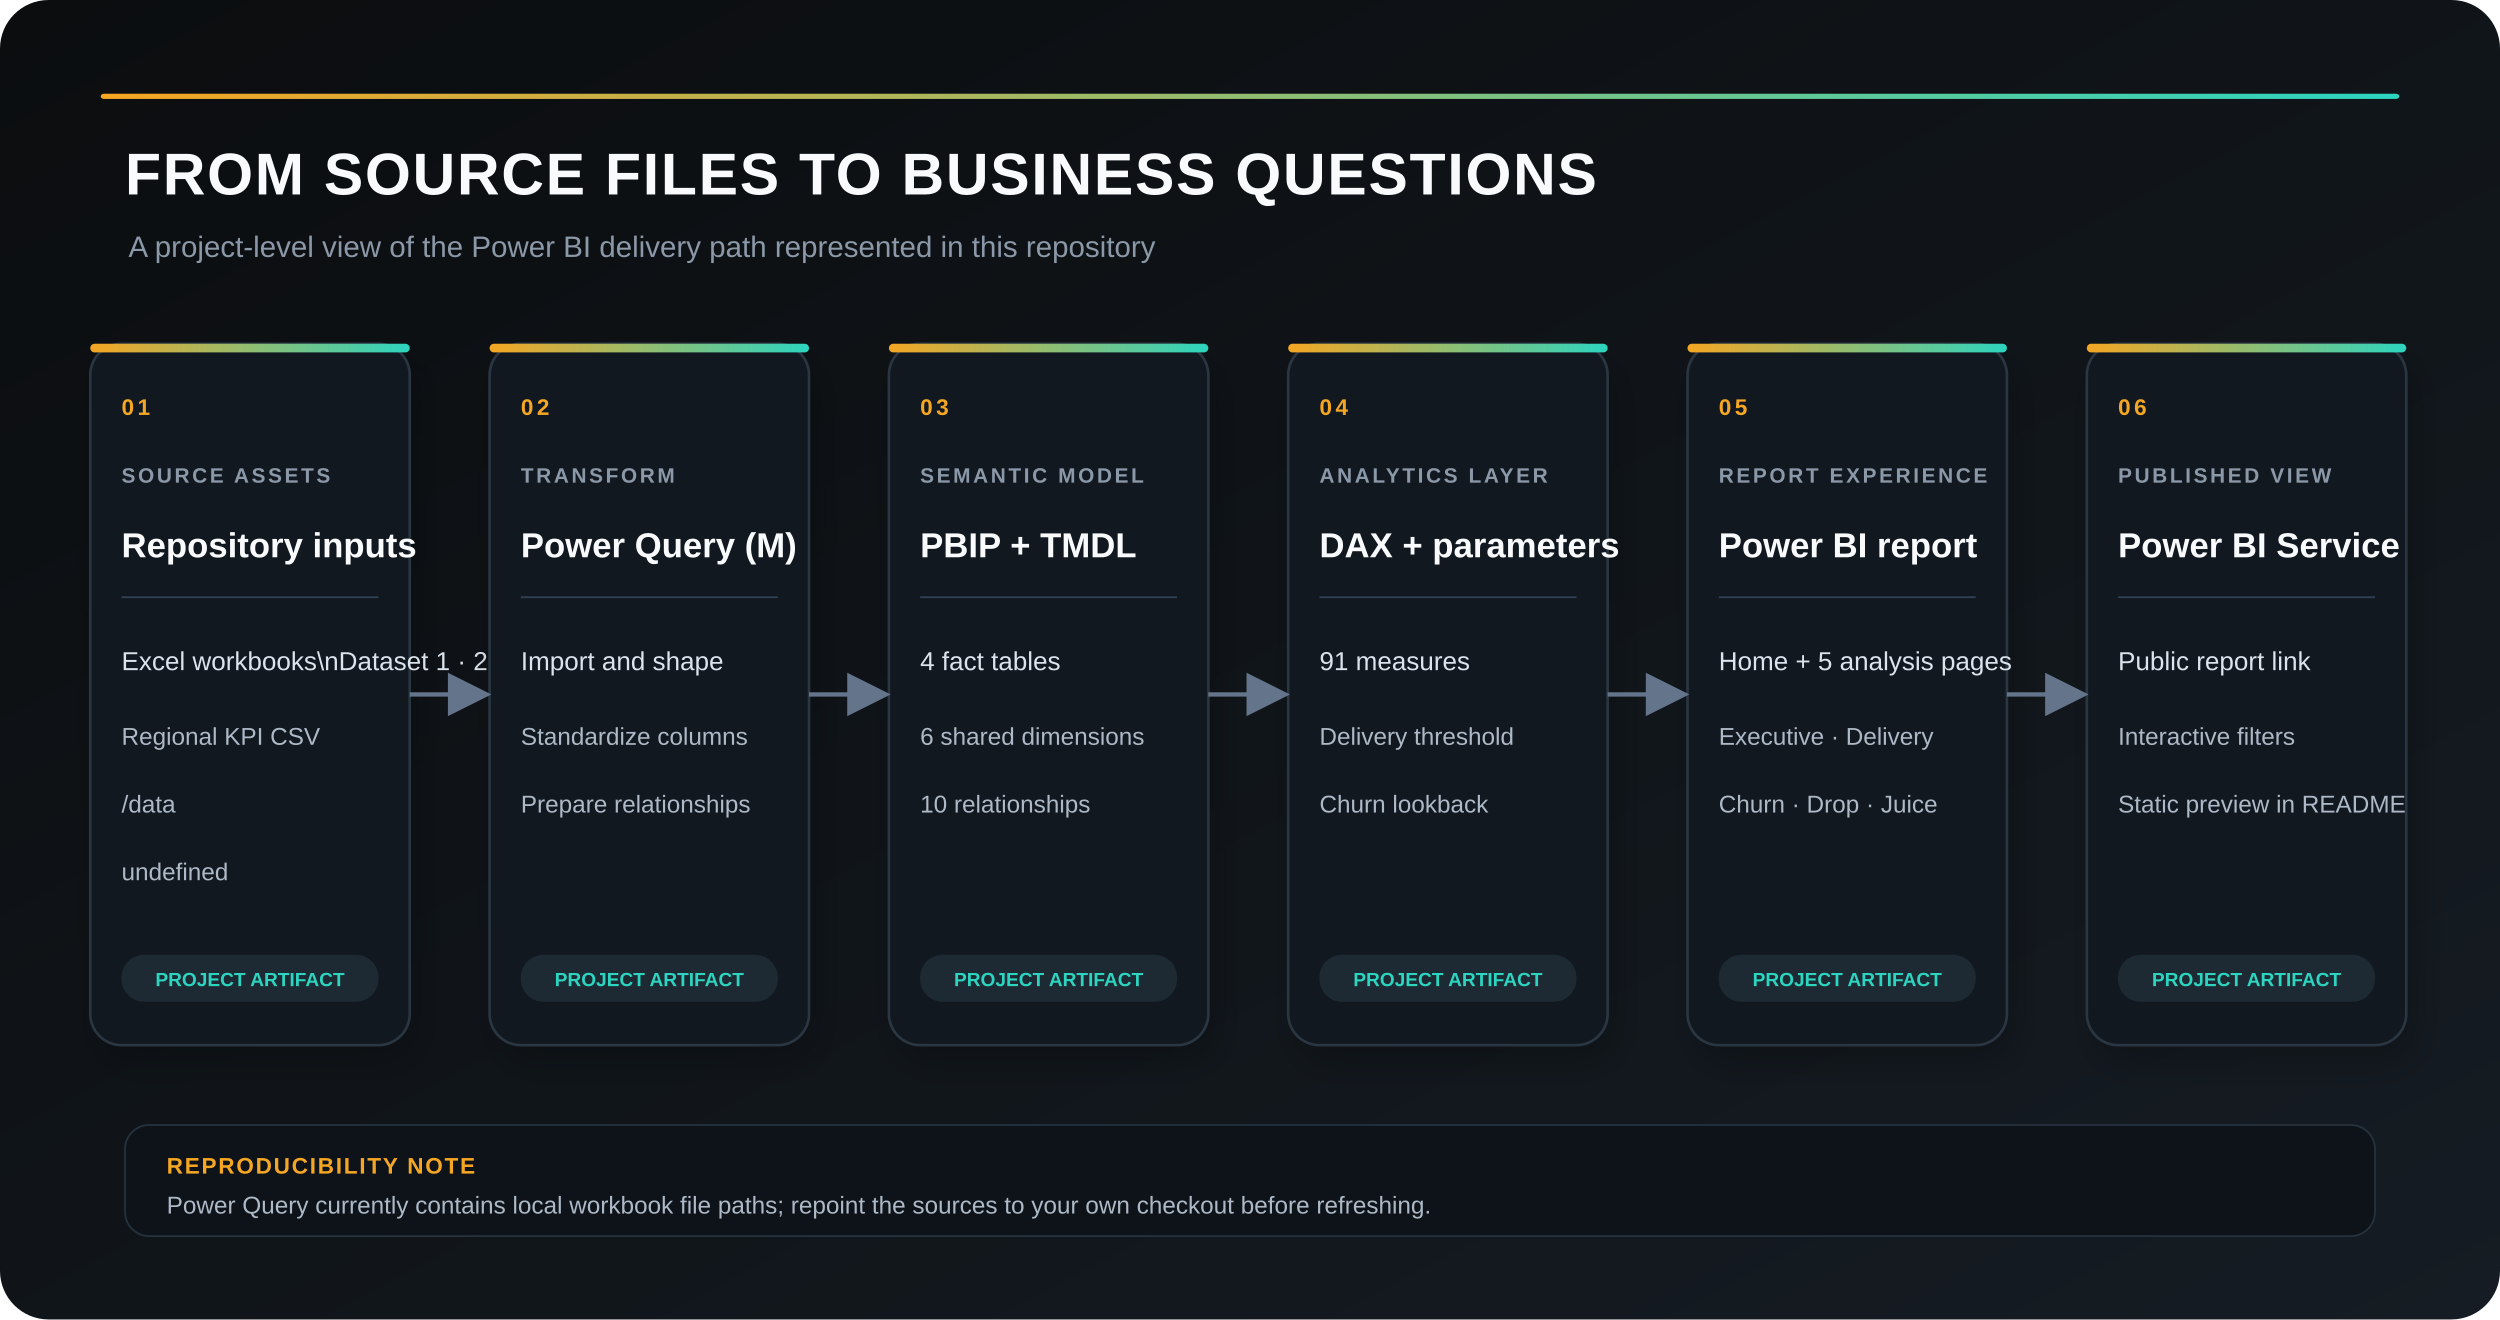
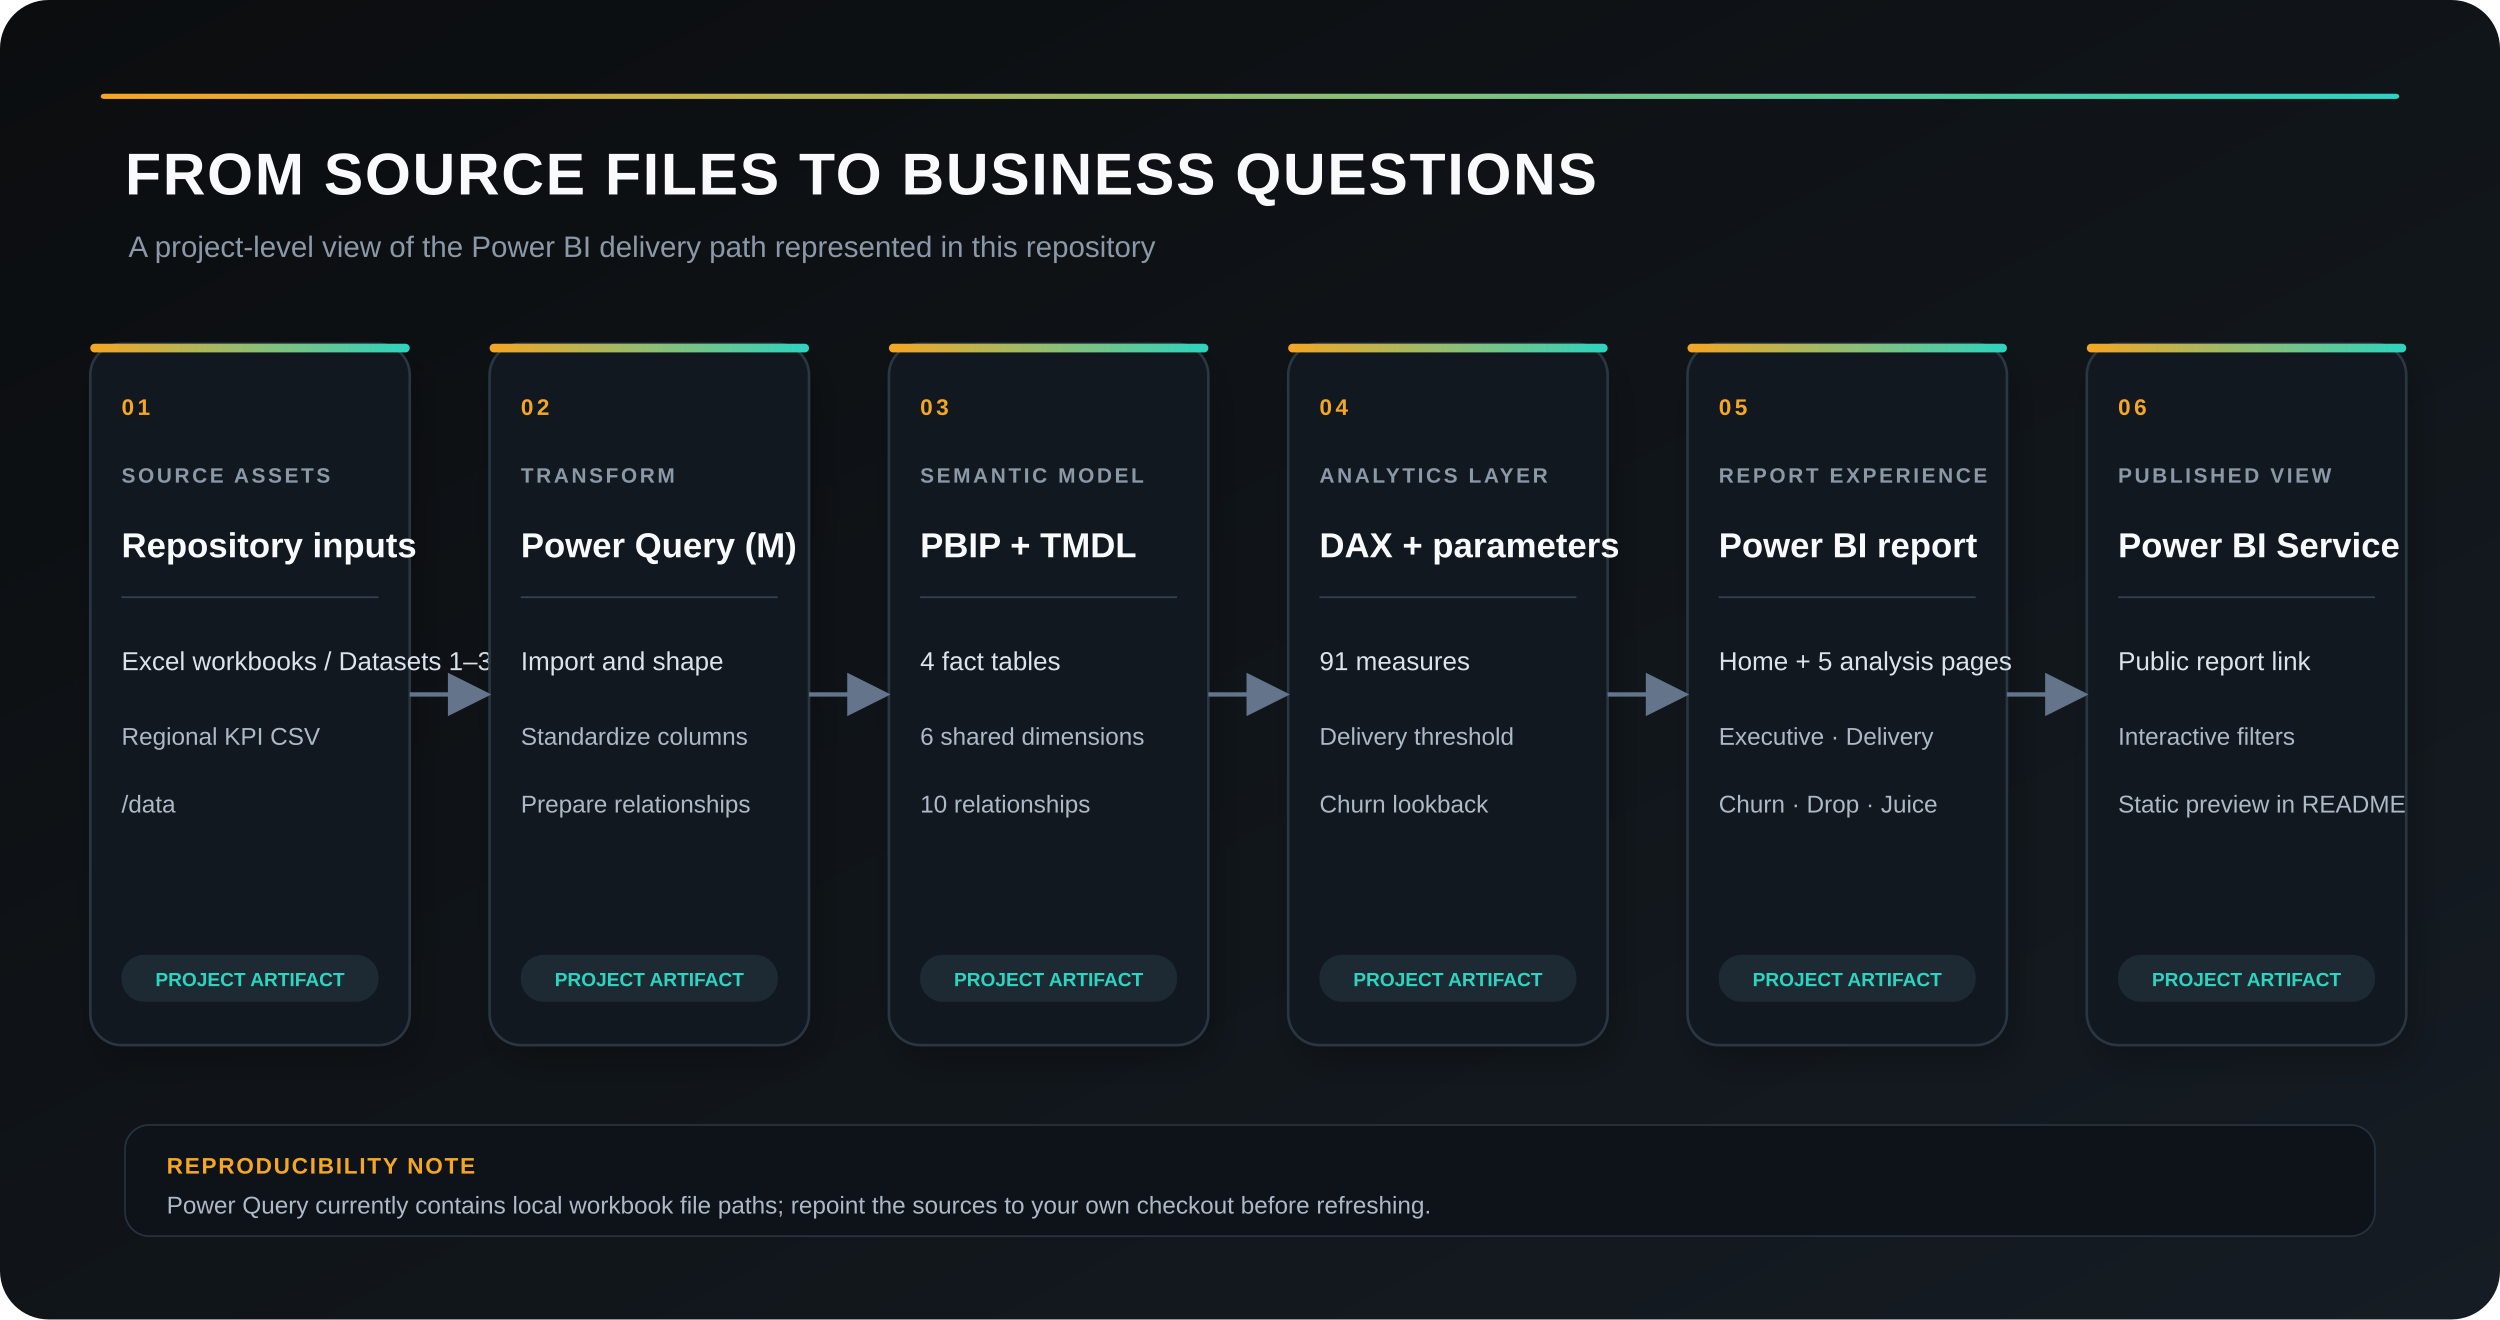
<svg xmlns="http://www.w3.org/2000/svg" width="1440" height="760" viewBox="0 0 1440 760" role="img" aria-labelledby="t d">
  <defs>
    <linearGradient id="bg" x2="1" y2="1">
      <stop stop-color="#0b0d0f" />
      <stop offset="1" stop-color="#151c23" />
    </linearGradient>
    <linearGradient id="accent" x2="1">
      <stop stop-color="#f5a623" />
      <stop offset="1" stop-color="#2dd4bf" />
    </linearGradient>
    <marker id="arrow" markerWidth="10" markerHeight="10" refX="8" refY="5" orient="auto">
      <path d="M0 0L10 5L0 10Z" fill="#64748b" />
    </marker>
    <filter id="shadow" x="-20%" y="-20%" width="140%" height="150%">
      <feGaussianBlur stdDeviation="10" />
    </filter>
  </defs>
  <rect width="1440" height="760" rx="28" fill="url(#bg)" />
  <rect x="58" y="54" width="1324" height="3" rx="2" fill="url(#accent)" />
  <text x="72" y="112" fill="#f8fafc" font-family="Arial,sans-serif" font-size="34" font-weight="700" letter-spacing="1">FROM SOURCE FILES TO BUSINESS QUESTIONS</text>
  <text x="74" y="148" fill="#8b98a8" font-family="Arial,sans-serif" font-size="17">A project-level view of the Power BI delivery path represented in this repository</text>
  <g>
    <rect x="57" y="208" width="184" height="404" rx="18" fill="#000000" opacity=".22" filter="url(#shadow)" />
    <rect x="52" y="198" width="184" height="404" rx="18" fill="#111820" stroke="#2a3642" stroke-width="1.5" />
    <rect x="52" y="198" width="184" height="5" rx="2.5" fill="url(#accent)" />
    <text x="70" y="239" fill="#f5a623" font-family="Arial,sans-serif" font-size="13" font-weight="700" letter-spacing="2">01</text>
    <text x="70" y="278" fill="#8b98a8" font-family="Arial,sans-serif" font-size="12" font-weight="700" letter-spacing="1.5">SOURCE ASSETS</text>
    <text x="70" y="321" fill="#f8fafc" font-family="Arial,sans-serif" font-size="20" font-weight="700">Repository inputs</text>
    <path d="M70 344H218" stroke="#334155" />
-     <text x="70" y="386" fill="#dbe3ec" font-family="Arial,sans-serif" font-size="15">Excel workbooks\nDataset 1 · 2 · 3</text>
+     <text x="70" y="386" fill="#dbe3ec" font-family="Arial,sans-serif" font-size="15">Excel workbooks / Datasets 1–3</text>
    <text x="70" y="429" fill="#aeb9c7" font-family="Arial,sans-serif" font-size="14">Regional KPI CSV</text>
    <text x="70" y="468" fill="#aeb9c7" font-family="Arial,sans-serif" font-size="14">/data</text>
-     <text x="70" y="507" fill="#aeb9c7" font-family="Arial,sans-serif" font-size="14">undefined</text>
+     <text x="70" y="507" fill="#aeb9c7" font-family="Arial,sans-serif" font-size="14" />
    <rect x="70" y="550" width="148" height="27" rx="13" fill="#1d2a33" />
    <text x="144" y="568" text-anchor="middle" fill="#2dd4bf" font-family="Arial,sans-serif" font-size="11" font-weight="700">PROJECT ARTIFACT</text>
  </g>
  <g>
    <rect x="287" y="208" width="184" height="404" rx="18" fill="#000000" opacity=".22" filter="url(#shadow)" />
    <rect x="282" y="198" width="184" height="404" rx="18" fill="#111820" stroke="#2a3642" stroke-width="1.5" />
    <rect x="282" y="198" width="184" height="5" rx="2.5" fill="url(#accent)" />
    <text x="300" y="239" fill="#f5a623" font-family="Arial,sans-serif" font-size="13" font-weight="700" letter-spacing="2">02</text>
    <text x="300" y="278" fill="#8b98a8" font-family="Arial,sans-serif" font-size="12" font-weight="700" letter-spacing="1.5">TRANSFORM</text>
    <text x="300" y="321" fill="#f8fafc" font-family="Arial,sans-serif" font-size="20" font-weight="700">Power Query (M)</text>
    <path d="M300 344H448" stroke="#334155" />
    <text x="300" y="386" fill="#dbe3ec" font-family="Arial,sans-serif" font-size="15">Import and shape</text>
    <text x="300" y="429" fill="#aeb9c7" font-family="Arial,sans-serif" font-size="14">Standardize columns</text>
    <text x="300" y="468" fill="#aeb9c7" font-family="Arial,sans-serif" font-size="14">Prepare relationships</text>
    <text x="300" y="507" fill="#aeb9c7" font-family="Arial,sans-serif" font-size="14" />
    <rect x="300" y="550" width="148" height="27" rx="13" fill="#1d2a33" />
    <text x="374" y="568" text-anchor="middle" fill="#2dd4bf" font-family="Arial,sans-serif" font-size="11" font-weight="700">PROJECT ARTIFACT</text>
  </g>
  <g>
    <rect x="517" y="208" width="184" height="404" rx="18" fill="#000000" opacity=".22" filter="url(#shadow)" />
    <rect x="512" y="198" width="184" height="404" rx="18" fill="#111820" stroke="#2a3642" stroke-width="1.5" />
    <rect x="512" y="198" width="184" height="5" rx="2.5" fill="url(#accent)" />
    <text x="530" y="239" fill="#f5a623" font-family="Arial,sans-serif" font-size="13" font-weight="700" letter-spacing="2">03</text>
    <text x="530" y="278" fill="#8b98a8" font-family="Arial,sans-serif" font-size="12" font-weight="700" letter-spacing="1.5">SEMANTIC MODEL</text>
    <text x="530" y="321" fill="#f8fafc" font-family="Arial,sans-serif" font-size="20" font-weight="700">PBIP + TMDL</text>
    <path d="M530 344H678" stroke="#334155" />
    <text x="530" y="386" fill="#dbe3ec" font-family="Arial,sans-serif" font-size="15">4 fact tables</text>
    <text x="530" y="429" fill="#aeb9c7" font-family="Arial,sans-serif" font-size="14">6 shared dimensions</text>
    <text x="530" y="468" fill="#aeb9c7" font-family="Arial,sans-serif" font-size="14">10 relationships</text>
    <text x="530" y="507" fill="#aeb9c7" font-family="Arial,sans-serif" font-size="14" />
    <rect x="530" y="550" width="148" height="27" rx="13" fill="#1d2a33" />
    <text x="604" y="568" text-anchor="middle" fill="#2dd4bf" font-family="Arial,sans-serif" font-size="11" font-weight="700">PROJECT ARTIFACT</text>
  </g>
  <g>
    <rect x="747" y="208" width="184" height="404" rx="18" fill="#000000" opacity=".22" filter="url(#shadow)" />
    <rect x="742" y="198" width="184" height="404" rx="18" fill="#111820" stroke="#2a3642" stroke-width="1.5" />
    <rect x="742" y="198" width="184" height="5" rx="2.5" fill="url(#accent)" />
    <text x="760" y="239" fill="#f5a623" font-family="Arial,sans-serif" font-size="13" font-weight="700" letter-spacing="2">04</text>
    <text x="760" y="278" fill="#8b98a8" font-family="Arial,sans-serif" font-size="12" font-weight="700" letter-spacing="1.5">ANALYTICS LAYER</text>
    <text x="760" y="321" fill="#f8fafc" font-family="Arial,sans-serif" font-size="20" font-weight="700">DAX + parameters</text>
    <path d="M760 344H908" stroke="#334155" />
    <text x="760" y="386" fill="#dbe3ec" font-family="Arial,sans-serif" font-size="15">91 measures</text>
    <text x="760" y="429" fill="#aeb9c7" font-family="Arial,sans-serif" font-size="14">Delivery threshold</text>
    <text x="760" y="468" fill="#aeb9c7" font-family="Arial,sans-serif" font-size="14">Churn lookback</text>
    <text x="760" y="507" fill="#aeb9c7" font-family="Arial,sans-serif" font-size="14" />
    <rect x="760" y="550" width="148" height="27" rx="13" fill="#1d2a33" />
    <text x="834" y="568" text-anchor="middle" fill="#2dd4bf" font-family="Arial,sans-serif" font-size="11" font-weight="700">PROJECT ARTIFACT</text>
  </g>
  <g>
    <rect x="977" y="208" width="184" height="404" rx="18" fill="#000000" opacity=".22" filter="url(#shadow)" />
    <rect x="972" y="198" width="184" height="404" rx="18" fill="#111820" stroke="#2a3642" stroke-width="1.5" />
    <rect x="972" y="198" width="184" height="5" rx="2.5" fill="url(#accent)" />
    <text x="990" y="239" fill="#f5a623" font-family="Arial,sans-serif" font-size="13" font-weight="700" letter-spacing="2">05</text>
    <text x="990" y="278" fill="#8b98a8" font-family="Arial,sans-serif" font-size="12" font-weight="700" letter-spacing="1.5">REPORT EXPERIENCE</text>
    <text x="990" y="321" fill="#f8fafc" font-family="Arial,sans-serif" font-size="20" font-weight="700">Power BI report</text>
    <path d="M990 344H1138" stroke="#334155" />
    <text x="990" y="386" fill="#dbe3ec" font-family="Arial,sans-serif" font-size="15">Home + 5 analysis pages</text>
    <text x="990" y="429" fill="#aeb9c7" font-family="Arial,sans-serif" font-size="14">Executive · Delivery</text>
    <text x="990" y="468" fill="#aeb9c7" font-family="Arial,sans-serif" font-size="14">Churn · Drop · Juice</text>
    <text x="990" y="507" fill="#aeb9c7" font-family="Arial,sans-serif" font-size="14" />
    <rect x="990" y="550" width="148" height="27" rx="13" fill="#1d2a33" />
    <text x="1064" y="568" text-anchor="middle" fill="#2dd4bf" font-family="Arial,sans-serif" font-size="11" font-weight="700">PROJECT ARTIFACT</text>
  </g>
  <g>
    <rect x="1207" y="208" width="184" height="404" rx="18" fill="#000000" opacity=".22" filter="url(#shadow)" />
    <rect x="1202" y="198" width="184" height="404" rx="18" fill="#111820" stroke="#2a3642" stroke-width="1.5" />
    <rect x="1202" y="198" width="184" height="5" rx="2.5" fill="url(#accent)" />
    <text x="1220" y="239" fill="#f5a623" font-family="Arial,sans-serif" font-size="13" font-weight="700" letter-spacing="2">06</text>
    <text x="1220" y="278" fill="#8b98a8" font-family="Arial,sans-serif" font-size="12" font-weight="700" letter-spacing="1.5">PUBLISHED VIEW</text>
    <text x="1220" y="321" fill="#f8fafc" font-family="Arial,sans-serif" font-size="20" font-weight="700">Power BI Service</text>
    <path d="M1220 344H1368" stroke="#334155" />
    <text x="1220" y="386" fill="#dbe3ec" font-family="Arial,sans-serif" font-size="15">Public report link</text>
    <text x="1220" y="429" fill="#aeb9c7" font-family="Arial,sans-serif" font-size="14">Interactive filters</text>
    <text x="1220" y="468" fill="#aeb9c7" font-family="Arial,sans-serif" font-size="14">Static preview in README</text>
    <text x="1220" y="507" fill="#aeb9c7" font-family="Arial,sans-serif" font-size="14" />
    <rect x="1220" y="550" width="148" height="27" rx="13" fill="#1d2a33" />
    <text x="1294" y="568" text-anchor="middle" fill="#2dd4bf" font-family="Arial,sans-serif" font-size="11" font-weight="700">PROJECT ARTIFACT</text>
  </g>
  <path d="M236 400H278" stroke="#64748b" stroke-width="2.5" marker-end="url(#arrow)" />
  <path d="M466 400H508" stroke="#64748b" stroke-width="2.5" marker-end="url(#arrow)" />
  <path d="M696 400H738" stroke="#64748b" stroke-width="2.5" marker-end="url(#arrow)" />
  <path d="M926 400H968" stroke="#64748b" stroke-width="2.5" marker-end="url(#arrow)" />
  <path d="M1156 400H1198" stroke="#64748b" stroke-width="2.5" marker-end="url(#arrow)" />
  <rect x="72" y="648" width="1296" height="64" rx="14" fill="#0d1319" stroke="#26323d" />
  <text x="96" y="676" fill="#f5a623" font-family="Arial,sans-serif" font-size="13" font-weight="700" letter-spacing="1">REPRODUCIBILITY NOTE</text>
  <text x="96" y="699" fill="#aeb9c7" font-family="Arial,sans-serif" font-size="14">Power Query currently contains local workbook file paths; repoint the sources to your own checkout before refreshing.</text>
</svg>
